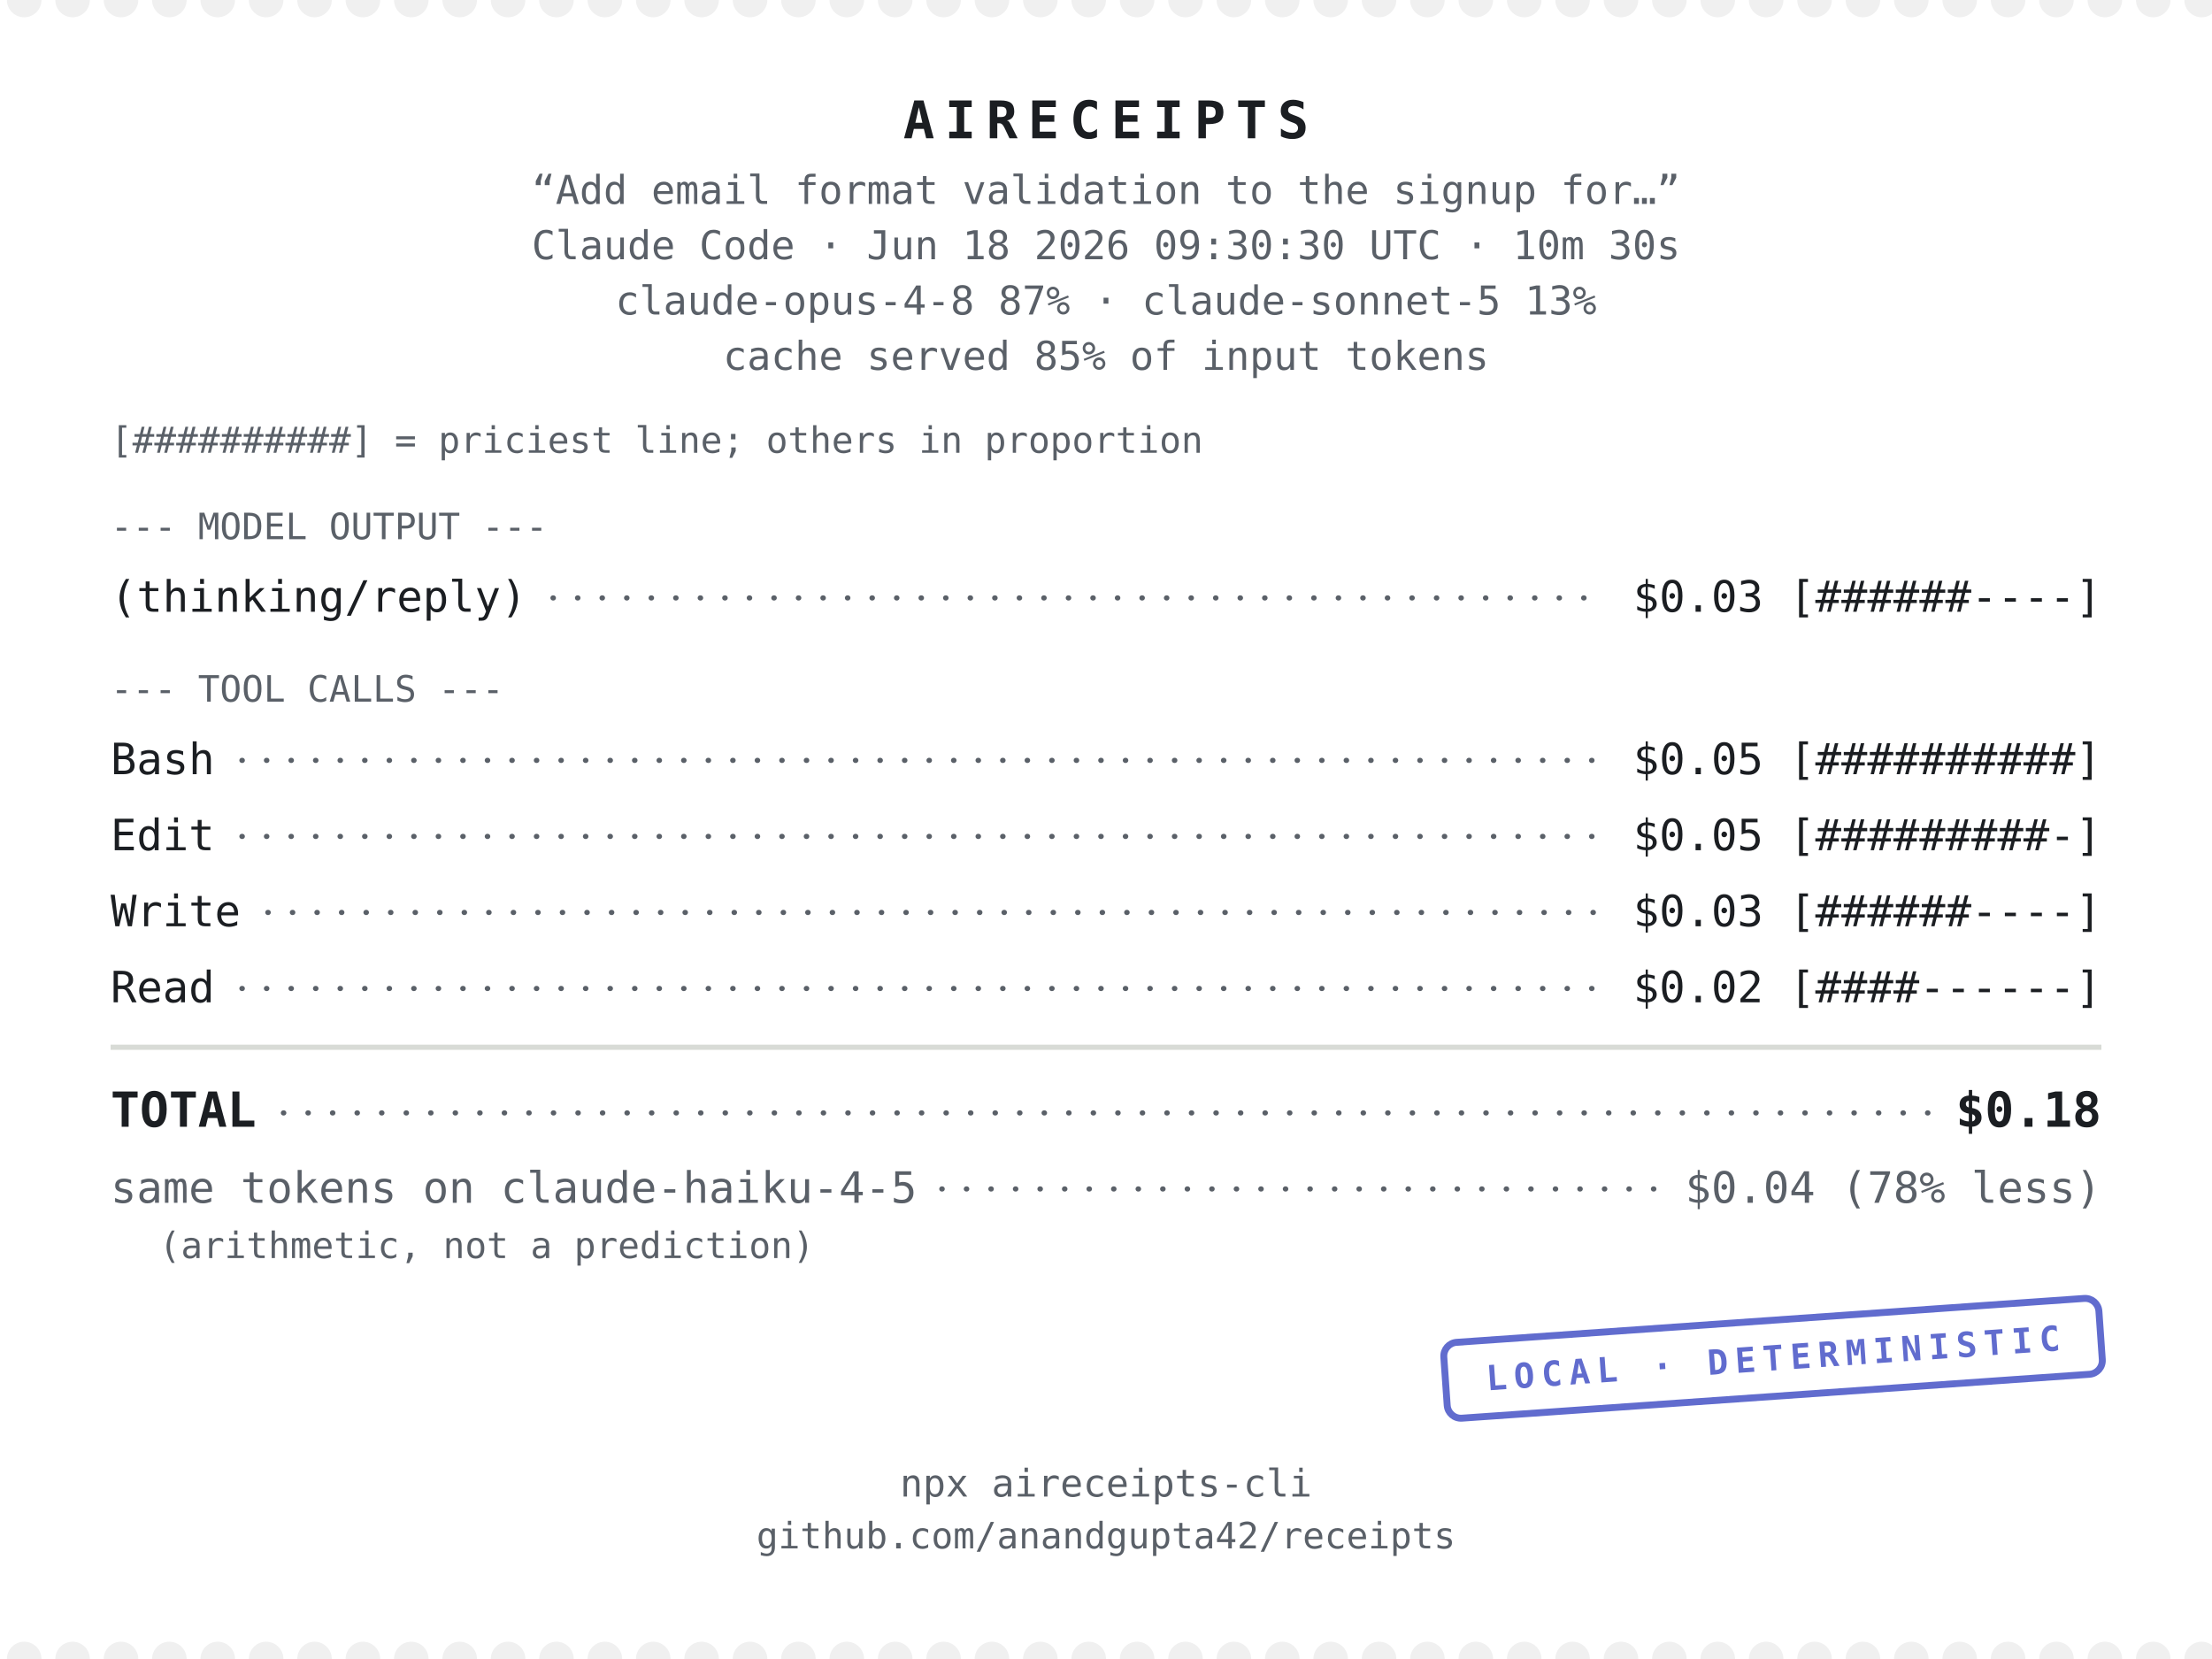
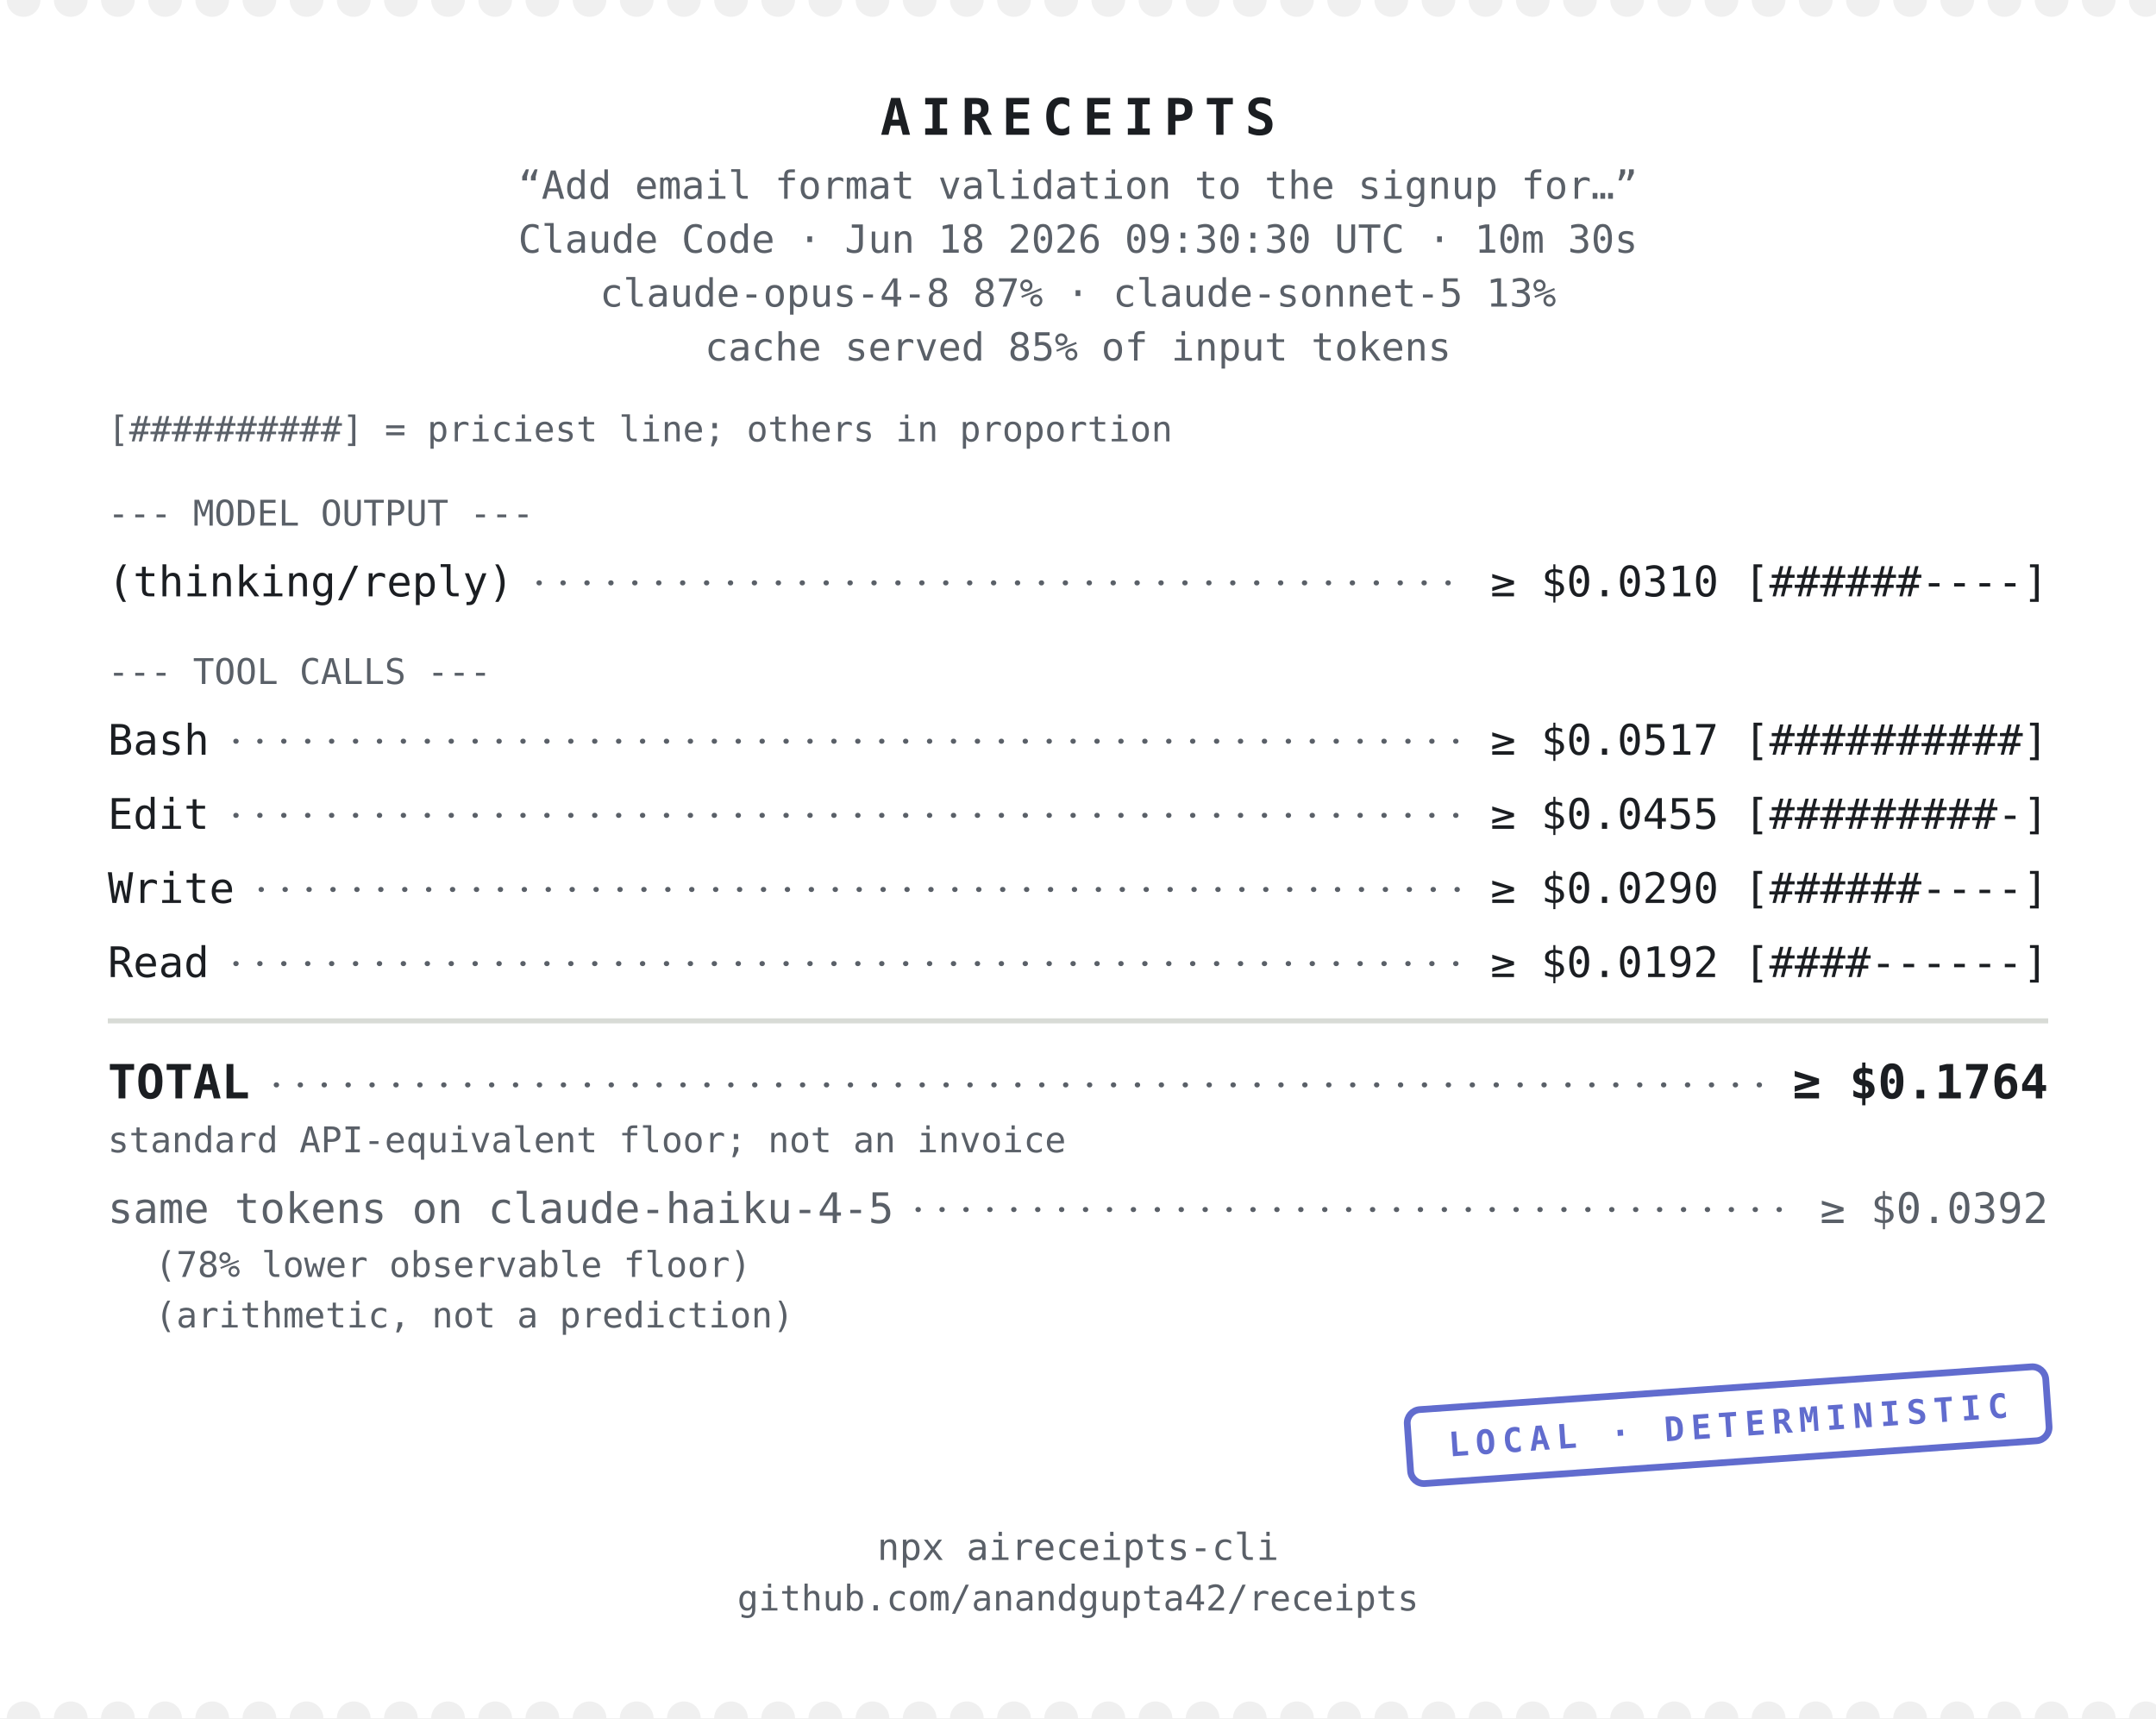
- <svg xmlns="http://www.w3.org/2000/svg" width="640" height="480" viewBox="0 0 640 480" font-family="&quot;SF Mono&quot;,&quot;Cascadia Code&quot;,&quot;JetBrains Mono&quot;,Menlo,Consolas,monospace" role="img" aria-label="aireceipts cost receipt">
+ <svg xmlns="http://www.w3.org/2000/svg" width="640" height="510" viewBox="0 0 640 510" font-family="&quot;SF Mono&quot;,&quot;Cascadia Code&quot;,&quot;JetBrains Mono&quot;,Menlo,Consolas,monospace" role="img" aria-label="aireceipts cost receipt">
  <g transform="translate(0 0)">
    <defs>
-       <mask id="perf-0" maskUnits="userSpaceOnUse" x="-5" y="-5" width="650" height="490">
-         <rect x="0" y="0" width="640" height="480" fill="#FFFFFF" />
+       <mask id="perf-0" maskUnits="userSpaceOnUse" x="-5" y="-5" width="650" height="520">
+         <rect x="0" y="0" width="640" height="510" fill="#FFFFFF" />
        <g class="perf-top">
          <circle cx="7" cy="0" r="5" fill="#000000" />
          <circle cx="21" cy="0" r="5" fill="#000000" />
          <circle cx="35" cy="0" r="5" fill="#000000" />
          <circle cx="49" cy="0" r="5" fill="#000000" />
          <circle cx="63" cy="0" r="5" fill="#000000" />
          <circle cx="77" cy="0" r="5" fill="#000000" />
          <circle cx="91" cy="0" r="5" fill="#000000" />
          <circle cx="105" cy="0" r="5" fill="#000000" />
          <circle cx="119" cy="0" r="5" fill="#000000" />
          <circle cx="133" cy="0" r="5" fill="#000000" />
          <circle cx="147" cy="0" r="5" fill="#000000" />
          <circle cx="161" cy="0" r="5" fill="#000000" />
          <circle cx="175" cy="0" r="5" fill="#000000" />
          <circle cx="189" cy="0" r="5" fill="#000000" />
          <circle cx="203" cy="0" r="5" fill="#000000" />
          <circle cx="217" cy="0" r="5" fill="#000000" />
          <circle cx="231" cy="0" r="5" fill="#000000" />
          <circle cx="245" cy="0" r="5" fill="#000000" />
          <circle cx="259" cy="0" r="5" fill="#000000" />
          <circle cx="273" cy="0" r="5" fill="#000000" />
          <circle cx="287" cy="0" r="5" fill="#000000" />
          <circle cx="301" cy="0" r="5" fill="#000000" />
          <circle cx="315" cy="0" r="5" fill="#000000" />
          <circle cx="329" cy="0" r="5" fill="#000000" />
          <circle cx="343" cy="0" r="5" fill="#000000" />
          <circle cx="357" cy="0" r="5" fill="#000000" />
          <circle cx="371" cy="0" r="5" fill="#000000" />
          <circle cx="385" cy="0" r="5" fill="#000000" />
          <circle cx="399" cy="0" r="5" fill="#000000" />
          <circle cx="413" cy="0" r="5" fill="#000000" />
          <circle cx="427" cy="0" r="5" fill="#000000" />
          <circle cx="441" cy="0" r="5" fill="#000000" />
          <circle cx="455" cy="0" r="5" fill="#000000" />
          <circle cx="469" cy="0" r="5" fill="#000000" />
          <circle cx="483" cy="0" r="5" fill="#000000" />
          <circle cx="497" cy="0" r="5" fill="#000000" />
          <circle cx="511" cy="0" r="5" fill="#000000" />
          <circle cx="525" cy="0" r="5" fill="#000000" />
          <circle cx="539" cy="0" r="5" fill="#000000" />
          <circle cx="553" cy="0" r="5" fill="#000000" />
          <circle cx="567" cy="0" r="5" fill="#000000" />
          <circle cx="581" cy="0" r="5" fill="#000000" />
          <circle cx="595" cy="0" r="5" fill="#000000" />
          <circle cx="609" cy="0" r="5" fill="#000000" />
          <circle cx="623" cy="0" r="5" fill="#000000" />
          <circle cx="637" cy="0" r="5" fill="#000000" />
        </g>
        <g class="perf-bottom">
-           <circle cx="7" cy="480" r="5" fill="#000000" />
-           <circle cx="21" cy="480" r="5" fill="#000000" />
-           <circle cx="35" cy="480" r="5" fill="#000000" />
-           <circle cx="49" cy="480" r="5" fill="#000000" />
-           <circle cx="63" cy="480" r="5" fill="#000000" />
-           <circle cx="77" cy="480" r="5" fill="#000000" />
-           <circle cx="91" cy="480" r="5" fill="#000000" />
-           <circle cx="105" cy="480" r="5" fill="#000000" />
-           <circle cx="119" cy="480" r="5" fill="#000000" />
-           <circle cx="133" cy="480" r="5" fill="#000000" />
-           <circle cx="147" cy="480" r="5" fill="#000000" />
-           <circle cx="161" cy="480" r="5" fill="#000000" />
-           <circle cx="175" cy="480" r="5" fill="#000000" />
-           <circle cx="189" cy="480" r="5" fill="#000000" />
-           <circle cx="203" cy="480" r="5" fill="#000000" />
-           <circle cx="217" cy="480" r="5" fill="#000000" />
-           <circle cx="231" cy="480" r="5" fill="#000000" />
-           <circle cx="245" cy="480" r="5" fill="#000000" />
-           <circle cx="259" cy="480" r="5" fill="#000000" />
-           <circle cx="273" cy="480" r="5" fill="#000000" />
-           <circle cx="287" cy="480" r="5" fill="#000000" />
-           <circle cx="301" cy="480" r="5" fill="#000000" />
-           <circle cx="315" cy="480" r="5" fill="#000000" />
-           <circle cx="329" cy="480" r="5" fill="#000000" />
-           <circle cx="343" cy="480" r="5" fill="#000000" />
-           <circle cx="357" cy="480" r="5" fill="#000000" />
-           <circle cx="371" cy="480" r="5" fill="#000000" />
-           <circle cx="385" cy="480" r="5" fill="#000000" />
-           <circle cx="399" cy="480" r="5" fill="#000000" />
-           <circle cx="413" cy="480" r="5" fill="#000000" />
-           <circle cx="427" cy="480" r="5" fill="#000000" />
-           <circle cx="441" cy="480" r="5" fill="#000000" />
-           <circle cx="455" cy="480" r="5" fill="#000000" />
-           <circle cx="469" cy="480" r="5" fill="#000000" />
-           <circle cx="483" cy="480" r="5" fill="#000000" />
-           <circle cx="497" cy="480" r="5" fill="#000000" />
-           <circle cx="511" cy="480" r="5" fill="#000000" />
-           <circle cx="525" cy="480" r="5" fill="#000000" />
-           <circle cx="539" cy="480" r="5" fill="#000000" />
-           <circle cx="553" cy="480" r="5" fill="#000000" />
-           <circle cx="567" cy="480" r="5" fill="#000000" />
-           <circle cx="581" cy="480" r="5" fill="#000000" />
-           <circle cx="595" cy="480" r="5" fill="#000000" />
-           <circle cx="609" cy="480" r="5" fill="#000000" />
-           <circle cx="623" cy="480" r="5" fill="#000000" />
-           <circle cx="637" cy="480" r="5" fill="#000000" />
+           <circle cx="7" cy="510" r="5" fill="#000000" />
+           <circle cx="21" cy="510" r="5" fill="#000000" />
+           <circle cx="35" cy="510" r="5" fill="#000000" />
+           <circle cx="49" cy="510" r="5" fill="#000000" />
+           <circle cx="63" cy="510" r="5" fill="#000000" />
+           <circle cx="77" cy="510" r="5" fill="#000000" />
+           <circle cx="91" cy="510" r="5" fill="#000000" />
+           <circle cx="105" cy="510" r="5" fill="#000000" />
+           <circle cx="119" cy="510" r="5" fill="#000000" />
+           <circle cx="133" cy="510" r="5" fill="#000000" />
+           <circle cx="147" cy="510" r="5" fill="#000000" />
+           <circle cx="161" cy="510" r="5" fill="#000000" />
+           <circle cx="175" cy="510" r="5" fill="#000000" />
+           <circle cx="189" cy="510" r="5" fill="#000000" />
+           <circle cx="203" cy="510" r="5" fill="#000000" />
+           <circle cx="217" cy="510" r="5" fill="#000000" />
+           <circle cx="231" cy="510" r="5" fill="#000000" />
+           <circle cx="245" cy="510" r="5" fill="#000000" />
+           <circle cx="259" cy="510" r="5" fill="#000000" />
+           <circle cx="273" cy="510" r="5" fill="#000000" />
+           <circle cx="287" cy="510" r="5" fill="#000000" />
+           <circle cx="301" cy="510" r="5" fill="#000000" />
+           <circle cx="315" cy="510" r="5" fill="#000000" />
+           <circle cx="329" cy="510" r="5" fill="#000000" />
+           <circle cx="343" cy="510" r="5" fill="#000000" />
+           <circle cx="357" cy="510" r="5" fill="#000000" />
+           <circle cx="371" cy="510" r="5" fill="#000000" />
+           <circle cx="385" cy="510" r="5" fill="#000000" />
+           <circle cx="399" cy="510" r="5" fill="#000000" />
+           <circle cx="413" cy="510" r="5" fill="#000000" />
+           <circle cx="427" cy="510" r="5" fill="#000000" />
+           <circle cx="441" cy="510" r="5" fill="#000000" />
+           <circle cx="455" cy="510" r="5" fill="#000000" />
+           <circle cx="469" cy="510" r="5" fill="#000000" />
+           <circle cx="483" cy="510" r="5" fill="#000000" />
+           <circle cx="497" cy="510" r="5" fill="#000000" />
+           <circle cx="511" cy="510" r="5" fill="#000000" />
+           <circle cx="525" cy="510" r="5" fill="#000000" />
+           <circle cx="539" cy="510" r="5" fill="#000000" />
+           <circle cx="553" cy="510" r="5" fill="#000000" />
+           <circle cx="567" cy="510" r="5" fill="#000000" />
+           <circle cx="581" cy="510" r="5" fill="#000000" />
+           <circle cx="595" cy="510" r="5" fill="#000000" />
+           <circle cx="609" cy="510" r="5" fill="#000000" />
+           <circle cx="623" cy="510" r="5" fill="#000000" />
+           <circle cx="637" cy="510" r="5" fill="#000000" />
        </g>
      </mask>
    </defs>
-     <rect x="0" y="0" width="640" height="480" fill="#FFFFFF" mask="url(#perf-0)" />
+     <rect x="0" y="0" width="640" height="510" fill="#FFFFFF" mask="url(#perf-0)" />
    <text x="320" y="40" font-size="15" fill="#1B1E22" text-anchor="middle" font-weight="700" letter-spacing="3">AIRECEIPTS</text>
    <text x="320" y="59" font-size="11.5" fill="#5A6068" text-anchor="middle">“Add email format validation to the signup for…”</text>
    <text x="320" y="75" font-size="11.5" fill="#5A6068" text-anchor="middle">Claude Code · Jun 18 2026 09:30:30 UTC · 10m 30s</text>
    <text x="320" y="91" font-size="11.5" fill="#5A6068" text-anchor="middle">claude-opus-4-8 87% · claude-sonnet-5 13%</text>
    <text x="320" y="107" font-size="11.5" fill="#5A6068" text-anchor="middle">cache served 85% of input tokens</text>
    <text x="32" y="131" font-size="10.5" fill="#5A6068" text-anchor="start">[##########] = priciest line; others in proportion</text>
    <text x="32" y="156" font-size="10.5" fill="#5A6068" text-anchor="start">--- MODEL OUTPUT ---</text>
    <text x="32" y="177" font-size="12.5" fill="#1B1E22" text-anchor="start">(thinking/reply)</text>
-     <text x="608" y="177" font-size="12.5" fill="#1B1E22" text-anchor="end">$0.03 [######----]</text>
-     <line x1="160" y1="173" x2="465" y2="173" stroke="#5A6068" stroke-width="1.5" stroke-linecap="round" stroke-dasharray="0.1 7" />
+     <text x="608" y="177" font-size="12.5" fill="#1B1E22" text-anchor="end">≥ $0.0310 [######----]</text>
+     <line x1="160" y1="173" x2="435" y2="173" stroke="#5A6068" stroke-width="1.5" stroke-linecap="round" stroke-dasharray="0.1 7" />
    <text x="32" y="203" font-size="10.5" fill="#5A6068" text-anchor="start">--- TOOL CALLS ---</text>
    <text x="32" y="224" font-size="12.5" fill="#1B1E22" text-anchor="start">Bash</text>
-     <text x="608" y="224" font-size="12.5" fill="#1B1E22" text-anchor="end">$0.05 [##########]</text>
-     <line x1="70" y1="220" x2="465" y2="220" stroke="#5A6068" stroke-width="1.5" stroke-linecap="round" stroke-dasharray="0.1 7" />
+     <text x="608" y="224" font-size="12.5" fill="#1B1E22" text-anchor="end">≥ $0.0517 [##########]</text>
+     <line x1="70" y1="220" x2="435" y2="220" stroke="#5A6068" stroke-width="1.5" stroke-linecap="round" stroke-dasharray="0.1 7" />
    <text x="32" y="246" font-size="12.5" fill="#1B1E22" text-anchor="start">Edit</text>
-     <text x="608" y="246" font-size="12.5" fill="#1B1E22" text-anchor="end">$0.05 [#########-]</text>
-     <line x1="70" y1="242" x2="465" y2="242" stroke="#5A6068" stroke-width="1.5" stroke-linecap="round" stroke-dasharray="0.1 7" />
+     <text x="608" y="246" font-size="12.5" fill="#1B1E22" text-anchor="end">≥ $0.0455 [#########-]</text>
+     <line x1="70" y1="242" x2="435" y2="242" stroke="#5A6068" stroke-width="1.5" stroke-linecap="round" stroke-dasharray="0.1 7" />
    <text x="32" y="268" font-size="12.5" fill="#1B1E22" text-anchor="start">Write</text>
-     <text x="608" y="268" font-size="12.5" fill="#1B1E22" text-anchor="end">$0.03 [######----]</text>
-     <line x1="77.5" y1="264" x2="465" y2="264" stroke="#5A6068" stroke-width="1.5" stroke-linecap="round" stroke-dasharray="0.1 7" />
+     <text x="608" y="268" font-size="12.5" fill="#1B1E22" text-anchor="end">≥ $0.0290 [######----]</text>
+     <line x1="77.5" y1="264" x2="435" y2="264" stroke="#5A6068" stroke-width="1.5" stroke-linecap="round" stroke-dasharray="0.1 7" />
    <text x="32" y="290" font-size="12.5" fill="#1B1E22" text-anchor="start">Read</text>
-     <text x="608" y="290" font-size="12.5" fill="#1B1E22" text-anchor="end">$0.02 [####------]</text>
-     <line x1="70" y1="286" x2="465" y2="286" stroke="#5A6068" stroke-width="1.5" stroke-linecap="round" stroke-dasharray="0.1 7" />
+     <text x="608" y="290" font-size="12.5" fill="#1B1E22" text-anchor="end">≥ $0.0192 [####------]</text>
+     <line x1="70" y1="286" x2="435" y2="286" stroke="#5A6068" stroke-width="1.5" stroke-linecap="round" stroke-dasharray="0.1 7" />
    <line x1="32" y1="303" x2="608" y2="303" stroke="#D8DBD6" stroke-width="1.5" />
    <text x="32" y="326" font-size="14" fill="#1B1E22" text-anchor="start" font-weight="700">TOTAL</text>
-     <text x="608" y="326" font-size="14" fill="#1B1E22" text-anchor="end" font-weight="700">$0.18</text>
-     <line x1="82" y1="322" x2="558" y2="322" stroke="#5A6068" stroke-width="1.5" stroke-linecap="round" stroke-dasharray="0.1 7" />
-     <text x="32" y="348" font-size="12.5" fill="#5A6068" text-anchor="start" font-weight="400">same tokens on claude-haiku-4-5</text>
-     <text x="608" y="348" font-size="12.5" fill="#5A6068" text-anchor="end" font-weight="400">$0.04 (78% less)</text>
-     <line x1="272.5" y1="344" x2="480" y2="344" stroke="#5A6068" stroke-width="1.5" stroke-linecap="round" stroke-dasharray="0.1 7" />
-     <text x="46" y="364" font-size="10.5" fill="#5A6068" text-anchor="start">(arithmetic, not a prediction)</text>
-     <g class="stamp" opacity="0.8" transform="rotate(-4 513 393)">
-       <rect x="418" y="382" width="190" height="22" rx="4" fill="none" stroke="#3947C2" stroke-width="2" />
-       <text x="513" y="396.5" font-size="10" fill="#3947C2" text-anchor="middle" font-weight="700" letter-spacing="2">LOCAL · DETERMINISTIC</text>
+     <text x="608" y="326" font-size="14" fill="#1B1E22" text-anchor="end" font-weight="700">≥ $0.1764</text>
+     <line x1="82" y1="322" x2="524.4" y2="322" stroke="#5A6068" stroke-width="1.5" stroke-linecap="round" stroke-dasharray="0.1 7" />
+     <text x="32" y="342" font-size="10.5" fill="#5A6068" text-anchor="start">standard API-equivalent floor; not an invoice</text>
+     <text x="32" y="363" font-size="12.5" fill="#5A6068" text-anchor="start" font-weight="400">same tokens on claude-haiku-4-5</text>
+     <text x="608" y="363" font-size="12.5" fill="#5A6068" text-anchor="end" font-weight="400">≥ $0.0392</text>
+     <line x1="272.5" y1="359" x2="532.5" y2="359" stroke="#5A6068" stroke-width="1.5" stroke-linecap="round" stroke-dasharray="0.1 7" />
+     <text x="46" y="379" font-size="10.5" fill="#5A6068" text-anchor="start">(78% lower observable floor)</text>
+     <text x="46" y="394" font-size="10.5" fill="#5A6068" text-anchor="start">(arithmetic, not a prediction)</text>
+     <g class="stamp" opacity="0.8" transform="rotate(-4 513 423)">
+       <rect x="418" y="412" width="190" height="22" rx="4" fill="none" stroke="#3947C2" stroke-width="2" />
+       <text x="513" y="426.5" font-size="10" fill="#3947C2" text-anchor="middle" font-weight="700" letter-spacing="2">LOCAL · DETERMINISTIC</text>
    </g>
-     <text x="320" y="433" font-size="11" fill="#5A6068" text-anchor="middle">npx aireceipts-cli</text>
-     <text x="320" y="448" font-size="10.5" fill="#5A6068" text-anchor="middle">github.com/anandgupta42/receipts</text>
+     <text x="320" y="463" font-size="11" fill="#5A6068" text-anchor="middle">npx aireceipts-cli</text>
+     <text x="320" y="478" font-size="10.5" fill="#5A6068" text-anchor="middle">github.com/anandgupta42/receipts</text>
  </g>
</svg>
